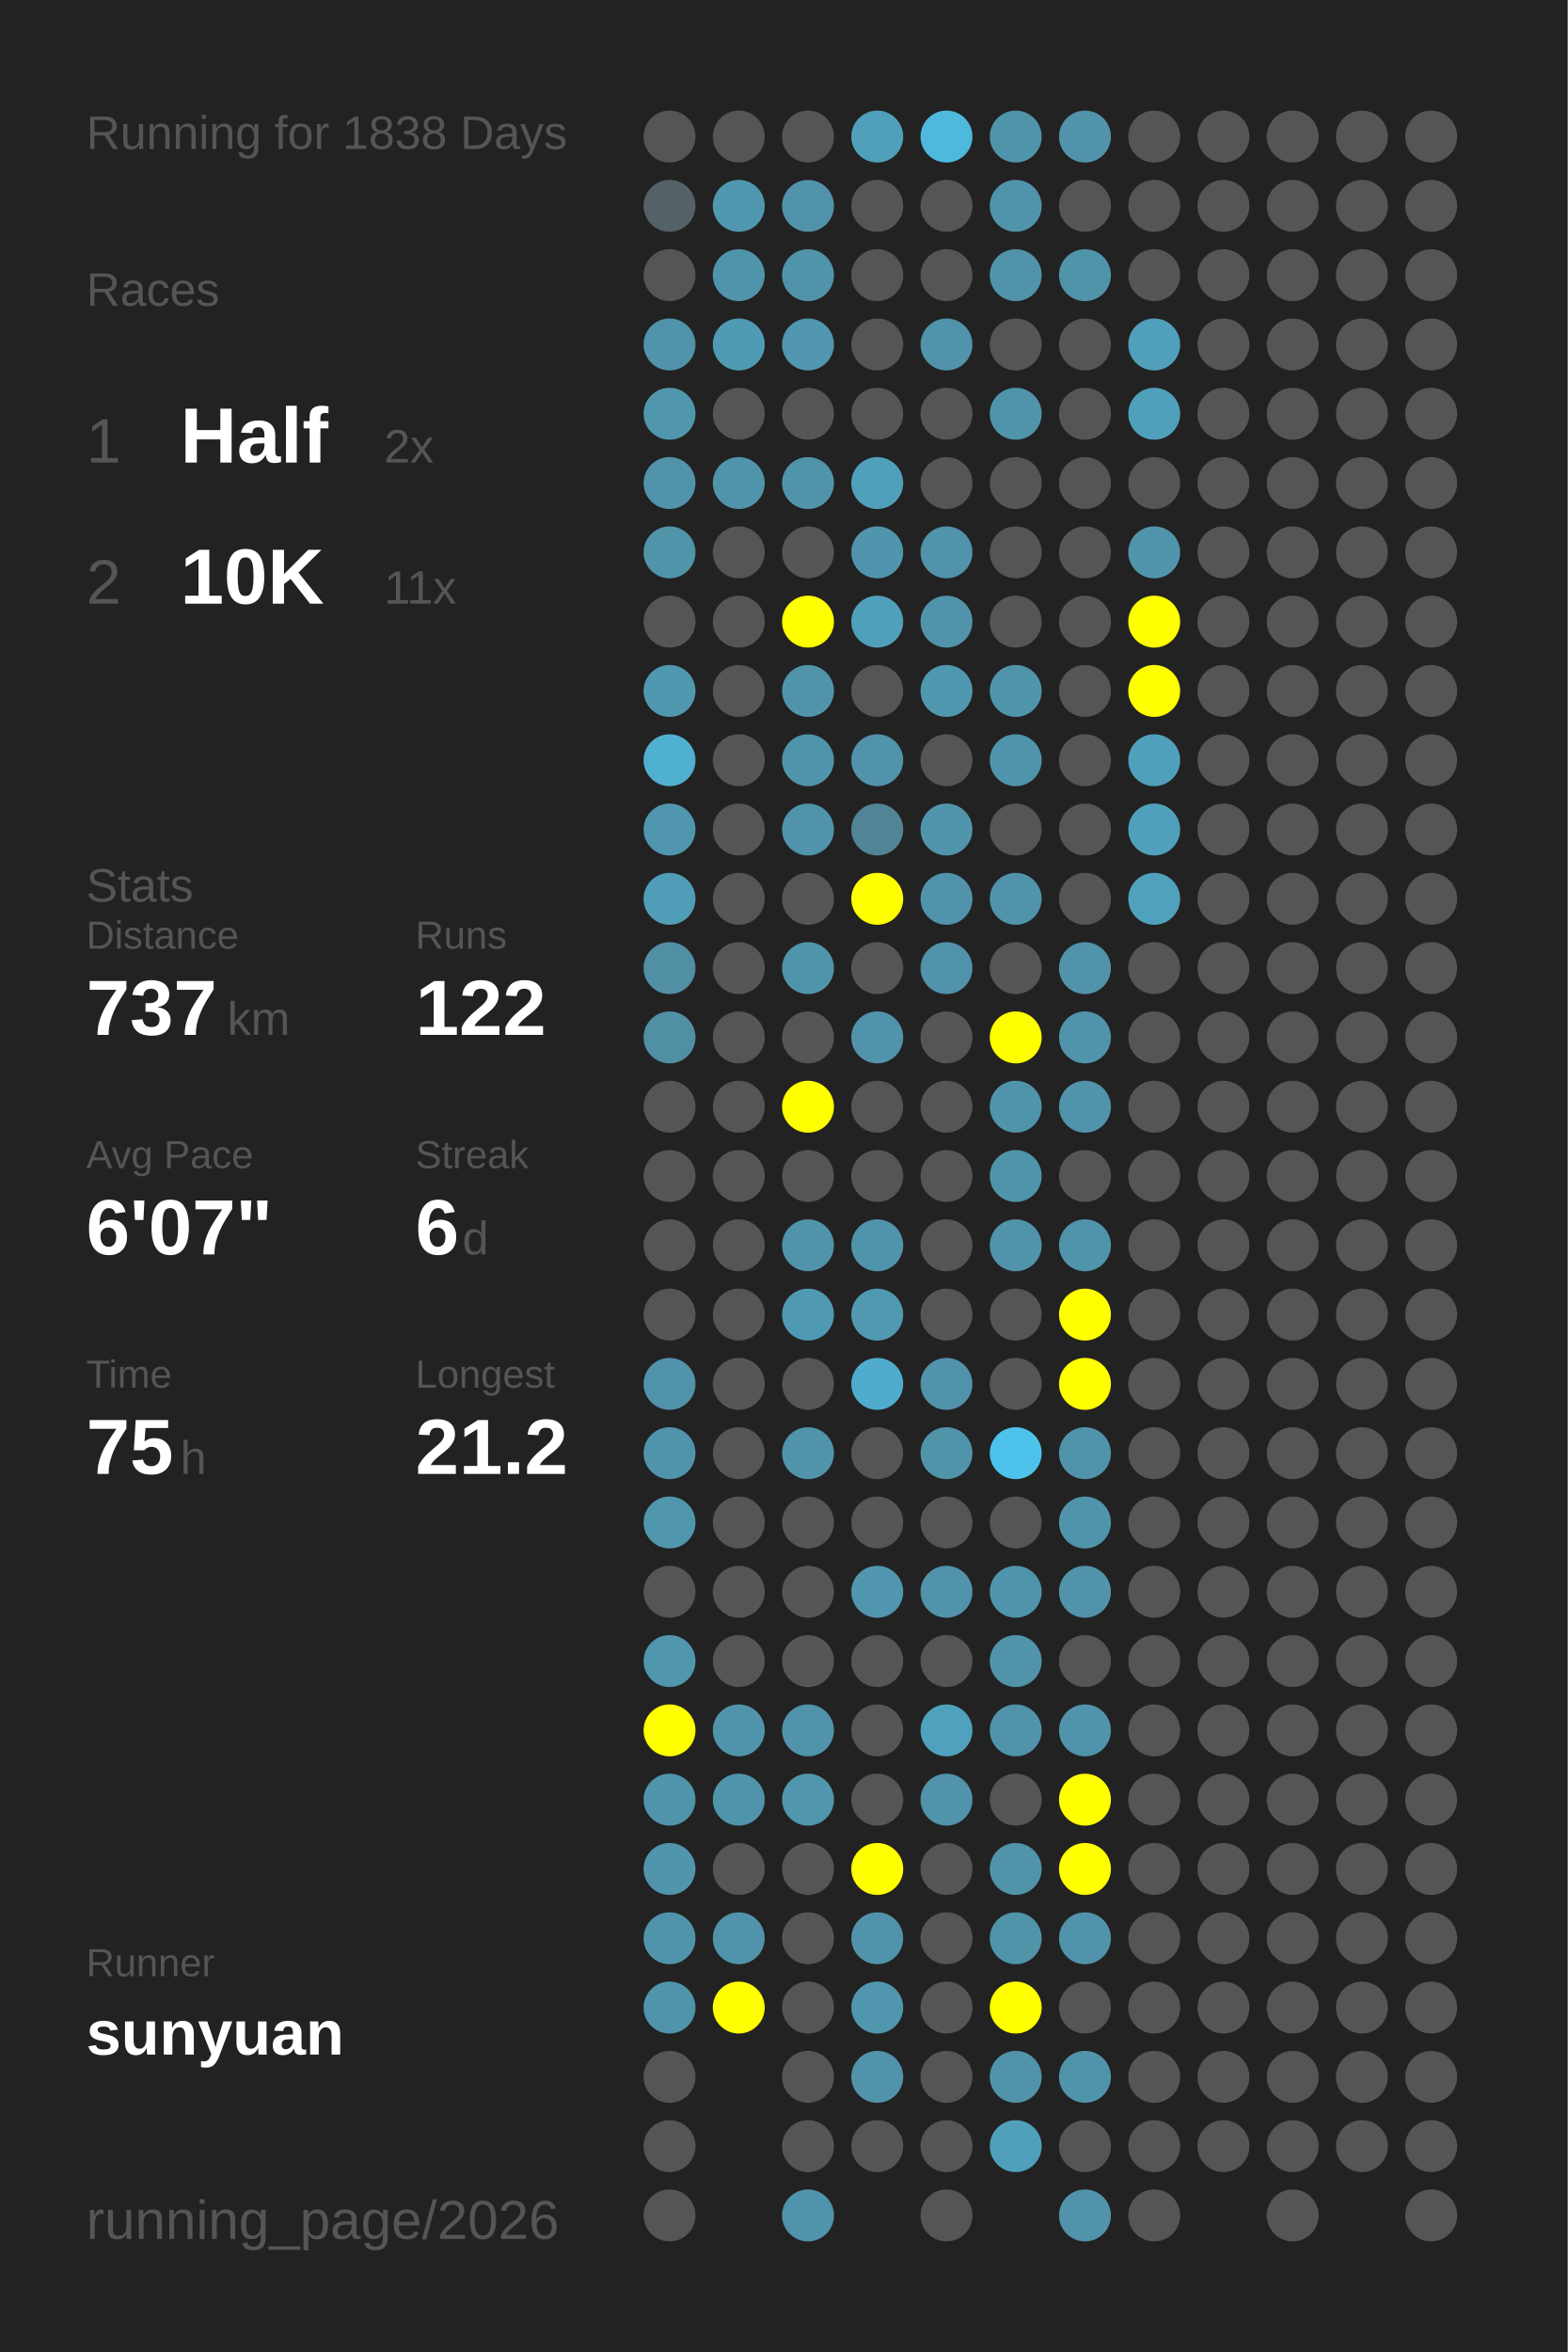
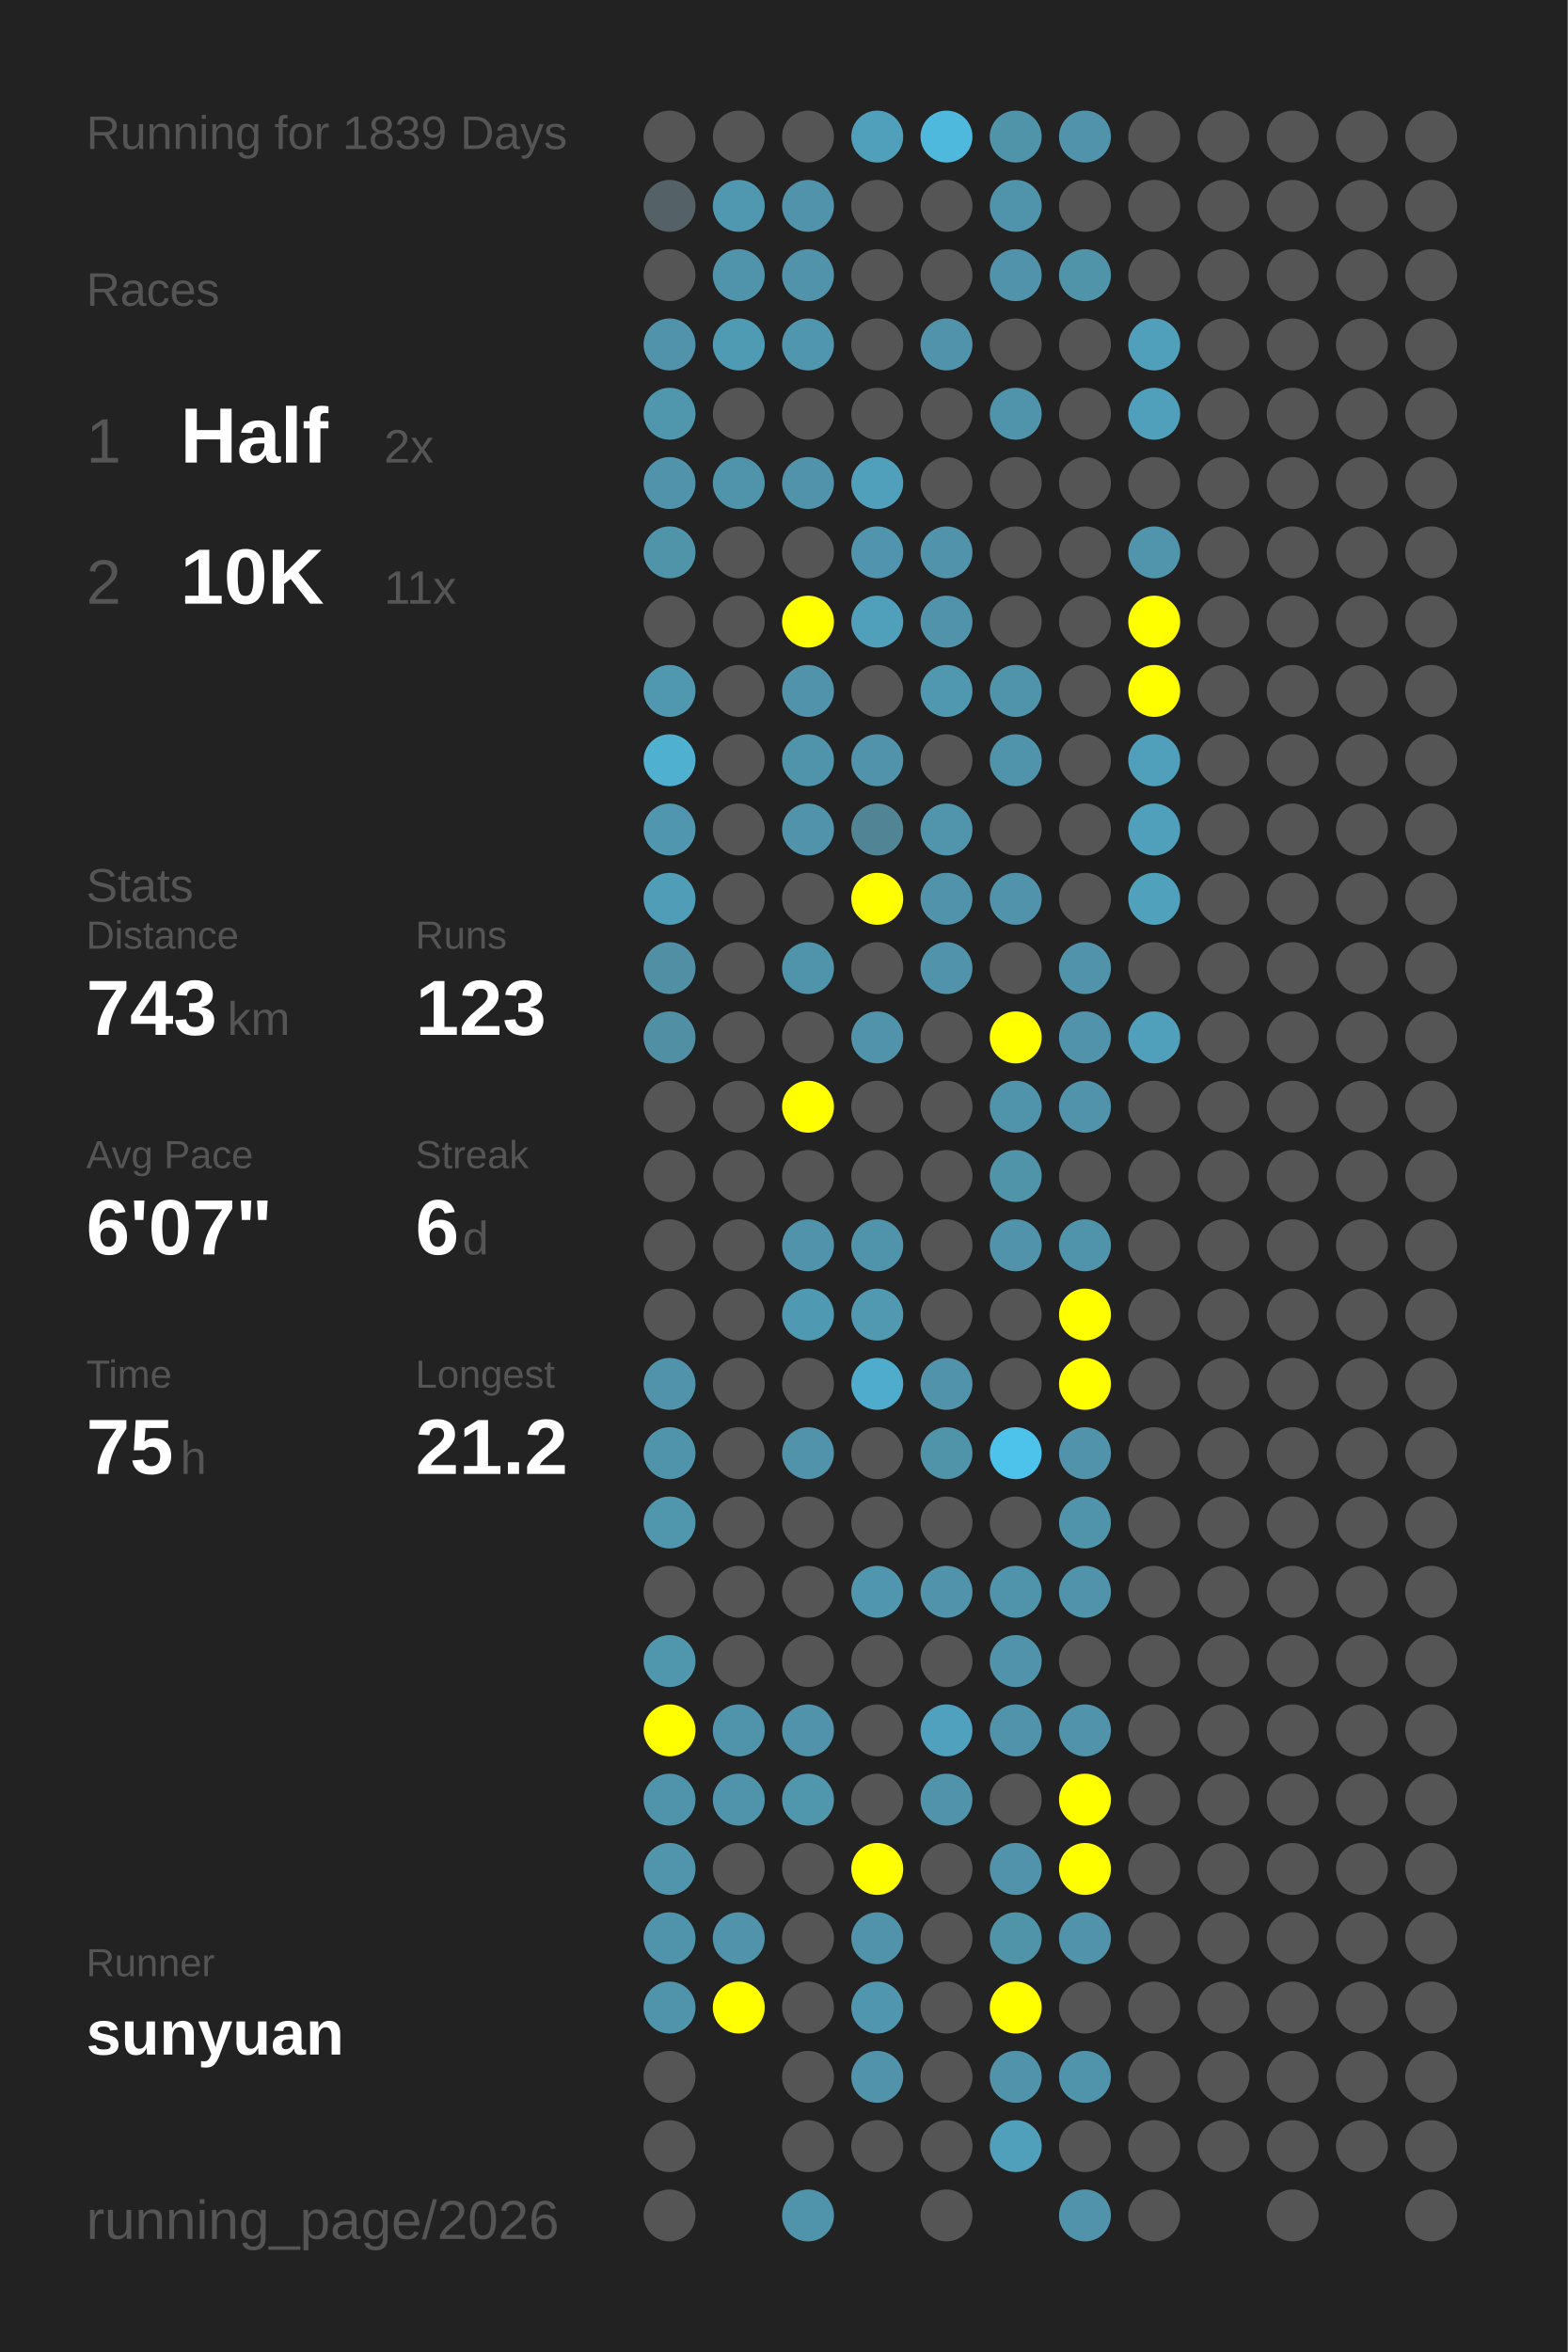
<svg xmlns="http://www.w3.org/2000/svg" baseProfile="full" height="300mm" version="1.1" viewBox="0,0,200,300" width="200mm">
  <defs />
  <rect fill="#222222" height="300" width="200" x="0" y="0" />
-   <text fill="#555555" style="font-size:6px; font-family:Arial;" x="11" y="19">Running for 1838 Days</text>
+   <text fill="#555555" style="font-size:6px; font-family:Arial;" x="11" y="19">Running for 1839 Days</text>
  <text fill="#555555" style="font-size:6px; font-family:Arial;" x="11" y="39">Races</text>
  <text fill="#555555" style="font-size:8px; font-family:Arial;" x="11" y="59">1</text>
  <text fill="#FFFFFF" style="font-size:10px; font-family:Arial; font-weight:bold;" x="23" y="59">Half</text>
  <text fill="#555555" style="font-size:6px; font-family:Arial;" x="49" y="59">2x</text>
  <text fill="#555555" style="font-size:8px; font-family:Arial;" x="11" y="77">2</text>
  <text fill="#FFFFFF" style="font-size:10px; font-family:Arial; font-weight:bold;" x="23" y="77">10K</text>
  <text fill="#555555" style="font-size:6px; font-family:Arial;" x="49" y="77">11x</text>
  <text fill="#555555" style="font-size:6px; font-family:Arial;" x="11" y="115">Stats</text>
  <text fill="#555555" style="font-size:5px; font-family:Arial;" x="11" y="121">Distance</text>
-   <text fill="#FFFFFF" style="font-size:10px; font-family:Arial; font-weight:bold;" x="11" y="132">737</text>
+   <text fill="#FFFFFF" style="font-size:10px; font-family:Arial; font-weight:bold;" x="11" y="132">743</text>
  <text fill="#555555" style="font-size:6px; font-family:Arial;" x="29" y="132">km</text>
  <text fill="#555555" style="font-size:5px; font-family:Arial;" x="53" y="121">Runs</text>
-   <text fill="#FFFFFF" style="font-size:10px; font-family:Arial; font-weight:bold;" x="53" y="132">122</text>
+   <text fill="#FFFFFF" style="font-size:10px; font-family:Arial; font-weight:bold;" x="53" y="132">123</text>
  <text fill="#555555" style="font-size:5px; font-family:Arial;" x="11" y="149">Avg Pace</text>
  <text fill="#FFFFFF" style="font-size:10px; font-family:Arial; font-weight:bold;" x="11" y="160">6'07"</text>
  <text fill="#555555" style="font-size:5px; font-family:Arial;" x="53" y="149">Streak</text>
  <text fill="#FFFFFF" style="font-size:10px; font-family:Arial; font-weight:bold;" x="53" y="160">6</text>
  <text fill="#555555" style="font-size:6px; font-family:Arial;" x="59" y="160">d</text>
  <text fill="#555555" style="font-size:5px; font-family:Arial;" x="11" y="177">Time</text>
  <text fill="#FFFFFF" style="font-size:10px; font-family:Arial; font-weight:bold;" x="11" y="188">75</text>
  <text fill="#555555" style="font-size:6px; font-family:Arial;" x="23" y="188">h</text>
  <text fill="#555555" style="font-size:5px; font-family:Arial;" x="53" y="177">Longest</text>
  <text fill="#FFFFFF" style="font-size:10px; font-family:Arial; font-weight:bold;" x="53" y="188">21.2</text>
  <text fill="#555555" style="font-size:5px; font-family:Arial;" x="11" y="252.065">Runner</text>
  <text fill="#FFFFFF" style="font-size:8px; font-family:Arial; font-weight:bold;" x="11" y="262.065">sunyuan</text>
  <text fill="#555555" style="font-size:7px; font-family:Arial;" x="11" y="285.581">running_page/2026</text>
  <circle cx="85.417" cy="17.419" fill="#555555" r="3.312" />
  <circle cx="85.417" cy="26.258" fill="#546166" r="3.312" />
  <circle cx="85.417" cy="35.097" fill="#555555" r="3.312" />
  <circle cx="85.417" cy="43.935" fill="#5093aa" r="3.312" />
  <circle cx="85.417" cy="52.774" fill="#5096ad" r="3.312" />
  <circle cx="85.417" cy="61.613" fill="#5093aa" r="3.312" />
  <circle cx="85.417" cy="70.452" fill="#5094aa" r="3.312" />
  <circle cx="85.417" cy="79.29" fill="#555555" r="3.312" />
  <circle cx="85.417" cy="88.129" fill="#5098b0" r="3.312" />
  <circle cx="85.417" cy="96.968" fill="#4fb0d0" r="3.312" />
  <circle cx="85.417" cy="105.806" fill="#5096ae" r="3.312" />
  <circle cx="85.417" cy="114.645" fill="#509db8" r="3.312" />
  <circle cx="85.417" cy="123.484" fill="#518fa5" r="3.312" />
  <circle cx="85.417" cy="132.323" fill="#518fa4" r="3.312" />
  <circle cx="85.417" cy="141.161" fill="#555555" r="3.312" />
  <circle cx="85.417" cy="150" fill="#555555" r="3.312" />
  <circle cx="85.417" cy="158.839" fill="#555555" r="3.312" />
  <circle cx="85.417" cy="167.677" fill="#555555" r="3.312" />
  <circle cx="85.417" cy="176.516" fill="#5093aa" r="3.312" />
  <circle cx="85.417" cy="185.355" fill="#5094ab" r="3.312" />
  <circle cx="85.417" cy="194.194" fill="#5096ad" r="3.312" />
  <circle cx="85.417" cy="203.032" fill="#555555" r="3.312" />
  <circle cx="85.417" cy="211.871" fill="#5096ad" r="3.312" />
  <circle cx="85.417" cy="220.71" fill="#FFFF00" r="3.312" />
  <circle cx="85.417" cy="229.548" fill="#5094ab" r="3.312" />
  <circle cx="85.417" cy="238.387" fill="#5095ac" r="3.312" />
  <circle cx="85.417" cy="247.226" fill="#5094ab" r="3.312" />
  <circle cx="85.417" cy="256.065" fill="#5094ab" r="3.312" />
  <circle cx="85.417" cy="264.903" fill="#555555" r="3.312" />
  <circle cx="85.417" cy="273.742" fill="#555555" r="3.312" />
  <circle cx="85.417" cy="282.581" fill="#555555" r="3.312" />
  <circle cx="94.25" cy="17.419" fill="#555555" r="3.312" />
  <circle cx="94.25" cy="26.258" fill="#5098b0" r="3.312" />
  <circle cx="94.25" cy="35.097" fill="#5094ab" r="3.312" />
  <circle cx="94.25" cy="43.935" fill="#509bb4" r="3.312" />
  <circle cx="94.25" cy="52.774" fill="#555555" r="3.312" />
  <circle cx="94.25" cy="61.613" fill="#5094ab" r="3.312" />
  <circle cx="94.25" cy="70.452" fill="#555555" r="3.312" />
  <circle cx="94.25" cy="79.29" fill="#555555" r="3.312" />
  <circle cx="94.25" cy="88.129" fill="#555555" r="3.312" />
  <circle cx="94.25" cy="96.968" fill="#555555" r="3.312" />
  <circle cx="94.25" cy="105.806" fill="#555555" r="3.312" />
  <circle cx="94.25" cy="114.645" fill="#555555" r="3.312" />
  <circle cx="94.25" cy="123.484" fill="#555555" r="3.312" />
  <circle cx="94.25" cy="132.323" fill="#555555" r="3.312" />
  <circle cx="94.25" cy="141.161" fill="#555555" r="3.312" />
  <circle cx="94.25" cy="150" fill="#555555" r="3.312" />
  <circle cx="94.25" cy="158.839" fill="#555555" r="3.312" />
  <circle cx="94.25" cy="167.677" fill="#555555" r="3.312" />
  <circle cx="94.25" cy="176.516" fill="#555555" r="3.312" />
  <circle cx="94.25" cy="185.355" fill="#555555" r="3.312" />
  <circle cx="94.25" cy="194.194" fill="#555555" r="3.312" />
  <circle cx="94.25" cy="203.032" fill="#555555" r="3.312" />
  <circle cx="94.25" cy="211.871" fill="#555555" r="3.312" />
  <circle cx="94.25" cy="220.71" fill="#5094ab" r="3.312" />
  <circle cx="94.25" cy="229.548" fill="#5094ab" r="3.312" />
  <circle cx="94.25" cy="238.387" fill="#555555" r="3.312" />
  <circle cx="94.25" cy="247.226" fill="#5093aa" r="3.312" />
  <circle cx="94.25" cy="256.065" fill="#FFFF00" r="3.312" />
  <circle cx="103.083" cy="17.419" fill="#555555" r="3.312" />
  <circle cx="103.083" cy="26.258" fill="#5093aa" r="3.312" />
  <circle cx="103.083" cy="35.097" fill="#5093aa" r="3.312" />
  <circle cx="103.083" cy="43.935" fill="#5096ae" r="3.312" />
  <circle cx="103.083" cy="52.774" fill="#555555" r="3.312" />
  <circle cx="103.083" cy="61.613" fill="#5093aa" r="3.312" />
  <circle cx="103.083" cy="70.452" fill="#555555" r="3.312" />
  <circle cx="103.083" cy="79.29" fill="#FFFF00" r="3.312" />
  <circle cx="103.083" cy="88.129" fill="#5093aa" r="3.312" />
  <circle cx="103.083" cy="96.968" fill="#5094ab" r="3.312" />
  <circle cx="103.083" cy="105.806" fill="#5093aa" r="3.312" />
  <circle cx="103.083" cy="114.645" fill="#555555" r="3.312" />
  <circle cx="103.083" cy="123.484" fill="#5094ab" r="3.312" />
  <circle cx="103.083" cy="132.323" fill="#555555" r="3.312" />
  <circle cx="103.083" cy="141.161" fill="#FFFF00" r="3.312" />
  <circle cx="103.083" cy="150" fill="#555555" r="3.312" />
  <circle cx="103.083" cy="158.839" fill="#5093aa" r="3.312" />
  <circle cx="103.083" cy="167.677" fill="#5099b2" r="3.312" />
  <circle cx="103.083" cy="176.516" fill="#555555" r="3.312" />
  <circle cx="103.083" cy="185.355" fill="#5093aa" r="3.312" />
  <circle cx="103.083" cy="194.194" fill="#555555" r="3.312" />
  <circle cx="103.083" cy="203.032" fill="#555555" r="3.312" />
  <circle cx="103.083" cy="211.871" fill="#555555" r="3.312" />
  <circle cx="103.083" cy="220.71" fill="#5093aa" r="3.312" />
  <circle cx="103.083" cy="229.548" fill="#5096ad" r="3.312" />
  <circle cx="103.083" cy="238.387" fill="#555555" r="3.312" />
  <circle cx="103.083" cy="247.226" fill="#555555" r="3.312" />
  <circle cx="103.083" cy="256.065" fill="#555555" r="3.312" />
  <circle cx="103.083" cy="264.903" fill="#555555" r="3.312" />
  <circle cx="103.083" cy="273.742" fill="#555555" r="3.312" />
  <circle cx="103.083" cy="282.581" fill="#5094ab" r="3.312" />
  <circle cx="111.917" cy="17.419" fill="#50a0bb" r="3.312" />
  <circle cx="111.917" cy="26.258" fill="#555555" r="3.312" />
  <circle cx="111.917" cy="35.097" fill="#555555" r="3.312" />
  <circle cx="111.917" cy="43.935" fill="#555555" r="3.312" />
  <circle cx="111.917" cy="52.774" fill="#555555" r="3.312" />
  <circle cx="111.917" cy="61.613" fill="#50a0bc" r="3.312" />
  <circle cx="111.917" cy="70.452" fill="#5095ad" r="3.312" />
  <circle cx="111.917" cy="79.29" fill="#50a0bb" r="3.312" />
  <circle cx="111.917" cy="88.129" fill="#555555" r="3.312" />
  <circle cx="111.917" cy="96.968" fill="#5093aa" r="3.312" />
  <circle cx="111.917" cy="105.806" fill="#518495" r="3.312" />
  <circle cx="111.917" cy="114.645" fill="#FFFF00" r="3.312" />
  <circle cx="111.917" cy="123.484" fill="#555555" r="3.312" />
  <circle cx="111.917" cy="132.323" fill="#5093aa" r="3.312" />
  <circle cx="111.917" cy="141.161" fill="#555555" r="3.312" />
  <circle cx="111.917" cy="150" fill="#555555" r="3.312" />
  <circle cx="111.917" cy="158.839" fill="#5094ab" r="3.312" />
  <circle cx="111.917" cy="167.677" fill="#5099b1" r="3.312" />
  <circle cx="111.917" cy="176.516" fill="#4faccc" r="3.312" />
  <circle cx="111.917" cy="185.355" fill="#555555" r="3.312" />
  <circle cx="111.917" cy="194.194" fill="#555555" r="3.312" />
  <circle cx="111.917" cy="203.032" fill="#5096ae" r="3.312" />
  <circle cx="111.917" cy="211.871" fill="#555555" r="3.312" />
  <circle cx="111.917" cy="220.71" fill="#555555" r="3.312" />
  <circle cx="111.917" cy="229.548" fill="#555555" r="3.312" />
  <circle cx="111.917" cy="238.387" fill="#FFFF00" r="3.312" />
  <circle cx="111.917" cy="247.226" fill="#5093aa" r="3.312" />
  <circle cx="111.917" cy="256.065" fill="#5096ae" r="3.312" />
  <circle cx="111.917" cy="264.903" fill="#5093aa" r="3.312" />
  <circle cx="111.917" cy="273.742" fill="#555555" r="3.312" />
  <circle cx="120.75" cy="17.419" fill="#4eb9dd" r="3.312" />
  <circle cx="120.75" cy="26.258" fill="#555555" r="3.312" />
  <circle cx="120.75" cy="35.097" fill="#555555" r="3.312" />
  <circle cx="120.75" cy="43.935" fill="#5093aa" r="3.312" />
  <circle cx="120.75" cy="52.774" fill="#555555" r="3.312" />
  <circle cx="120.75" cy="61.613" fill="#555555" r="3.312" />
  <circle cx="120.75" cy="70.452" fill="#5093aa" r="3.312" />
  <circle cx="120.75" cy="79.29" fill="#5093aa" r="3.312" />
  <circle cx="120.75" cy="88.129" fill="#5098b0" r="3.312" />
  <circle cx="120.75" cy="96.968" fill="#555555" r="3.312" />
  <circle cx="120.75" cy="105.806" fill="#5095ac" r="3.312" />
  <circle cx="120.75" cy="114.645" fill="#5093aa" r="3.312" />
  <circle cx="120.75" cy="123.484" fill="#5093aa" r="3.312" />
  <circle cx="120.75" cy="132.323" fill="#555555" r="3.312" />
  <circle cx="120.75" cy="141.161" fill="#555555" r="3.312" />
  <circle cx="120.75" cy="150" fill="#555555" r="3.312" />
  <circle cx="120.75" cy="158.839" fill="#555555" r="3.312" />
  <circle cx="120.75" cy="167.677" fill="#555555" r="3.312" />
  <circle cx="120.75" cy="176.516" fill="#5093aa" r="3.312" />
  <circle cx="120.75" cy="185.355" fill="#5094aa" r="3.312" />
  <circle cx="120.75" cy="194.194" fill="#555555" r="3.312" />
  <circle cx="120.75" cy="203.032" fill="#5093aa" r="3.312" />
  <circle cx="120.75" cy="211.871" fill="#555555" r="3.312" />
  <circle cx="120.75" cy="220.71" fill="#50a1bd" r="3.312" />
  <circle cx="120.75" cy="229.548" fill="#5093aa" r="3.312" />
  <circle cx="120.75" cy="238.387" fill="#555555" r="3.312" />
  <circle cx="120.75" cy="247.226" fill="#555555" r="3.312" />
  <circle cx="120.75" cy="256.065" fill="#555555" r="3.312" />
  <circle cx="120.75" cy="264.903" fill="#555555" r="3.312" />
  <circle cx="120.75" cy="273.742" fill="#555555" r="3.312" />
  <circle cx="120.75" cy="282.581" fill="#555555" r="3.312" />
  <circle cx="129.583" cy="17.419" fill="#5094aa" r="3.312" />
  <circle cx="129.583" cy="26.258" fill="#5094ab" r="3.312" />
  <circle cx="129.583" cy="35.097" fill="#5093aa" r="3.312" />
  <circle cx="129.583" cy="43.935" fill="#555555" r="3.312" />
  <circle cx="129.583" cy="52.774" fill="#5094ab" r="3.312" />
  <circle cx="129.583" cy="61.613" fill="#555555" r="3.312" />
  <circle cx="129.583" cy="70.452" fill="#555555" r="3.312" />
  <circle cx="129.583" cy="79.29" fill="#555555" r="3.312" />
  <circle cx="129.583" cy="88.129" fill="#5094ab" r="3.312" />
  <circle cx="129.583" cy="96.968" fill="#5094ab" r="3.312" />
  <circle cx="129.583" cy="105.806" fill="#555555" r="3.312" />
  <circle cx="129.583" cy="114.645" fill="#5093aa" r="3.312" />
  <circle cx="129.583" cy="123.484" fill="#555555" r="3.312" />
  <circle cx="129.583" cy="132.323" fill="#FFFF00" r="3.312" />
  <circle cx="129.583" cy="141.161" fill="#5094ab" r="3.312" />
  <circle cx="129.583" cy="150" fill="#5094aa" r="3.312" />
  <circle cx="129.583" cy="158.839" fill="#5093aa" r="3.312" />
  <circle cx="129.583" cy="167.677" fill="#555555" r="3.312" />
  <circle cx="129.583" cy="176.516" fill="#555555" r="3.312" />
  <circle cx="129.583" cy="185.355" fill="#4dc3eb" r="3.312" />
  <circle cx="129.583" cy="194.194" fill="#555555" r="3.312" />
  <circle cx="129.583" cy="203.032" fill="#5094ab" r="3.312" />
  <circle cx="129.583" cy="211.871" fill="#5093aa" r="3.312" />
  <circle cx="129.583" cy="220.71" fill="#5093aa" r="3.312" />
  <circle cx="129.583" cy="229.548" fill="#555555" r="3.312" />
  <circle cx="129.583" cy="238.387" fill="#5093aa" r="3.312" />
  <circle cx="129.583" cy="247.226" fill="#5094aa" r="3.312" />
  <circle cx="129.583" cy="256.065" fill="#FFFF00" r="3.312" />
  <circle cx="129.583" cy="264.903" fill="#5093aa" r="3.312" />
  <circle cx="129.583" cy="273.742" fill="#50a0bb" r="3.312" />
  <circle cx="138.417" cy="17.419" fill="#5093aa" r="3.312" />
  <circle cx="138.417" cy="26.258" fill="#555555" r="3.312" />
  <circle cx="138.417" cy="35.097" fill="#5094aa" r="3.312" />
  <circle cx="138.417" cy="43.935" fill="#555555" r="3.312" />
  <circle cx="138.417" cy="52.774" fill="#555555" r="3.312" />
  <circle cx="138.417" cy="61.613" fill="#555555" r="3.312" />
  <circle cx="138.417" cy="70.452" fill="#555555" r="3.312" />
  <circle cx="138.417" cy="79.29" fill="#555555" r="3.312" />
  <circle cx="138.417" cy="88.129" fill="#555555" r="3.312" />
  <circle cx="138.417" cy="96.968" fill="#555555" r="3.312" />
  <circle cx="138.417" cy="105.806" fill="#555555" r="3.312" />
  <circle cx="138.417" cy="114.645" fill="#555555" r="3.312" />
  <circle cx="138.417" cy="123.484" fill="#5093aa" r="3.312" />
  <circle cx="138.417" cy="132.323" fill="#5093aa" r="3.312" />
  <circle cx="138.417" cy="141.161" fill="#5093aa" r="3.312" />
  <circle cx="138.417" cy="150" fill="#555555" r="3.312" />
  <circle cx="138.417" cy="158.839" fill="#5094ab" r="3.312" />
  <circle cx="138.417" cy="167.677" fill="#FFFF00" r="3.312" />
  <circle cx="138.417" cy="176.516" fill="#FFFF00" r="3.312" />
  <circle cx="138.417" cy="185.355" fill="#5093aa" r="3.312" />
  <circle cx="138.417" cy="194.194" fill="#5094ab" r="3.312" />
  <circle cx="138.417" cy="203.032" fill="#5093aa" r="3.312" />
  <circle cx="138.417" cy="211.871" fill="#555555" r="3.312" />
  <circle cx="138.417" cy="220.71" fill="#5093aa" r="3.312" />
  <circle cx="138.417" cy="229.548" fill="#FFFF00" r="3.312" />
  <circle cx="138.417" cy="238.387" fill="#FFFF00" r="3.312" />
  <circle cx="138.417" cy="247.226" fill="#5093aa" r="3.312" />
  <circle cx="138.417" cy="256.065" fill="#555555" r="3.312" />
  <circle cx="138.417" cy="264.903" fill="#5094ab" r="3.312" />
  <circle cx="138.417" cy="273.742" fill="#555555" r="3.312" />
  <circle cx="138.417" cy="282.581" fill="#5093aa" r="3.312" />
  <circle cx="147.25" cy="17.419" fill="#555555" r="3.312" />
  <circle cx="147.25" cy="26.258" fill="#555555" r="3.312" />
  <circle cx="147.25" cy="35.097" fill="#555555" r="3.312" />
  <circle cx="147.25" cy="43.935" fill="#50a0bb" r="3.312" />
  <circle cx="147.25" cy="52.774" fill="#50a0bb" r="3.312" />
  <circle cx="147.25" cy="61.613" fill="#555555" r="3.312" />
  <circle cx="147.25" cy="70.452" fill="#5095ac" r="3.312" />
  <circle cx="147.25" cy="79.29" fill="#FFFF00" r="3.312" />
  <circle cx="147.25" cy="88.129" fill="#FFFF00" r="3.312" />
  <circle cx="147.25" cy="96.968" fill="#50a0bb" r="3.312" />
  <circle cx="147.25" cy="105.806" fill="#50a0bb" r="3.312" />
  <circle cx="147.25" cy="114.645" fill="#50a1bc" r="3.312" />
  <circle cx="147.25" cy="123.484" fill="#555555" r="3.312" />
-   <circle cx="147.25" cy="132.323" fill="#555555" r="3.312" />
+   <circle cx="147.25" cy="132.323" fill="#50a0bb" r="3.312" />
  <circle cx="147.25" cy="141.161" fill="#555555" r="3.312" />
  <circle cx="147.25" cy="150" fill="#555555" r="3.312" />
  <circle cx="147.25" cy="158.839" fill="#555555" r="3.312" />
  <circle cx="147.25" cy="167.677" fill="#555555" r="3.312" />
  <circle cx="147.25" cy="176.516" fill="#555555" r="3.312" />
  <circle cx="147.25" cy="185.355" fill="#555555" r="3.312" />
  <circle cx="147.25" cy="194.194" fill="#555555" r="3.312" />
  <circle cx="147.25" cy="203.032" fill="#555555" r="3.312" />
  <circle cx="147.25" cy="211.871" fill="#555555" r="3.312" />
  <circle cx="147.25" cy="220.71" fill="#555555" r="3.312" />
  <circle cx="147.25" cy="229.548" fill="#555555" r="3.312" />
  <circle cx="147.25" cy="238.387" fill="#555555" r="3.312" />
  <circle cx="147.25" cy="247.226" fill="#555555" r="3.312" />
  <circle cx="147.25" cy="256.065" fill="#555555" r="3.312" />
  <circle cx="147.25" cy="264.903" fill="#555555" r="3.312" />
  <circle cx="147.25" cy="273.742" fill="#555555" r="3.312" />
  <circle cx="147.25" cy="282.581" fill="#555555" r="3.312" />
  <circle cx="156.083" cy="17.419" fill="#555555" r="3.312" />
  <circle cx="156.083" cy="26.258" fill="#555555" r="3.312" />
  <circle cx="156.083" cy="35.097" fill="#555555" r="3.312" />
  <circle cx="156.083" cy="43.935" fill="#555555" r="3.312" />
  <circle cx="156.083" cy="52.774" fill="#555555" r="3.312" />
  <circle cx="156.083" cy="61.613" fill="#555555" r="3.312" />
  <circle cx="156.083" cy="70.452" fill="#555555" r="3.312" />
  <circle cx="156.083" cy="79.29" fill="#555555" r="3.312" />
  <circle cx="156.083" cy="88.129" fill="#555555" r="3.312" />
  <circle cx="156.083" cy="96.968" fill="#555555" r="3.312" />
  <circle cx="156.083" cy="105.806" fill="#555555" r="3.312" />
  <circle cx="156.083" cy="114.645" fill="#555555" r="3.312" />
  <circle cx="156.083" cy="123.484" fill="#555555" r="3.312" />
  <circle cx="156.083" cy="132.323" fill="#555555" r="3.312" />
  <circle cx="156.083" cy="141.161" fill="#555555" r="3.312" />
  <circle cx="156.083" cy="150" fill="#555555" r="3.312" />
  <circle cx="156.083" cy="158.839" fill="#555555" r="3.312" />
  <circle cx="156.083" cy="167.677" fill="#555555" r="3.312" />
  <circle cx="156.083" cy="176.516" fill="#555555" r="3.312" />
  <circle cx="156.083" cy="185.355" fill="#555555" r="3.312" />
  <circle cx="156.083" cy="194.194" fill="#555555" r="3.312" />
  <circle cx="156.083" cy="203.032" fill="#555555" r="3.312" />
  <circle cx="156.083" cy="211.871" fill="#555555" r="3.312" />
  <circle cx="156.083" cy="220.71" fill="#555555" r="3.312" />
  <circle cx="156.083" cy="229.548" fill="#555555" r="3.312" />
  <circle cx="156.083" cy="238.387" fill="#555555" r="3.312" />
  <circle cx="156.083" cy="247.226" fill="#555555" r="3.312" />
  <circle cx="156.083" cy="256.065" fill="#555555" r="3.312" />
  <circle cx="156.083" cy="264.903" fill="#555555" r="3.312" />
  <circle cx="156.083" cy="273.742" fill="#555555" r="3.312" />
  <circle cx="164.917" cy="17.419" fill="#555555" r="3.312" />
  <circle cx="164.917" cy="26.258" fill="#555555" r="3.312" />
  <circle cx="164.917" cy="35.097" fill="#555555" r="3.312" />
  <circle cx="164.917" cy="43.935" fill="#555555" r="3.312" />
  <circle cx="164.917" cy="52.774" fill="#555555" r="3.312" />
  <circle cx="164.917" cy="61.613" fill="#555555" r="3.312" />
  <circle cx="164.917" cy="70.452" fill="#555555" r="3.312" />
  <circle cx="164.917" cy="79.29" fill="#555555" r="3.312" />
  <circle cx="164.917" cy="88.129" fill="#555555" r="3.312" />
  <circle cx="164.917" cy="96.968" fill="#555555" r="3.312" />
  <circle cx="164.917" cy="105.806" fill="#555555" r="3.312" />
  <circle cx="164.917" cy="114.645" fill="#555555" r="3.312" />
  <circle cx="164.917" cy="123.484" fill="#555555" r="3.312" />
  <circle cx="164.917" cy="132.323" fill="#555555" r="3.312" />
  <circle cx="164.917" cy="141.161" fill="#555555" r="3.312" />
  <circle cx="164.917" cy="150" fill="#555555" r="3.312" />
  <circle cx="164.917" cy="158.839" fill="#555555" r="3.312" />
  <circle cx="164.917" cy="167.677" fill="#555555" r="3.312" />
  <circle cx="164.917" cy="176.516" fill="#555555" r="3.312" />
  <circle cx="164.917" cy="185.355" fill="#555555" r="3.312" />
  <circle cx="164.917" cy="194.194" fill="#555555" r="3.312" />
  <circle cx="164.917" cy="203.032" fill="#555555" r="3.312" />
  <circle cx="164.917" cy="211.871" fill="#555555" r="3.312" />
  <circle cx="164.917" cy="220.71" fill="#555555" r="3.312" />
  <circle cx="164.917" cy="229.548" fill="#555555" r="3.312" />
  <circle cx="164.917" cy="238.387" fill="#555555" r="3.312" />
  <circle cx="164.917" cy="247.226" fill="#555555" r="3.312" />
  <circle cx="164.917" cy="256.065" fill="#555555" r="3.312" />
  <circle cx="164.917" cy="264.903" fill="#555555" r="3.312" />
  <circle cx="164.917" cy="273.742" fill="#555555" r="3.312" />
  <circle cx="164.917" cy="282.581" fill="#555555" r="3.312" />
  <circle cx="173.75" cy="17.419" fill="#555555" r="3.312" />
  <circle cx="173.75" cy="26.258" fill="#555555" r="3.312" />
  <circle cx="173.75" cy="35.097" fill="#555555" r="3.312" />
  <circle cx="173.75" cy="43.935" fill="#555555" r="3.312" />
  <circle cx="173.75" cy="52.774" fill="#555555" r="3.312" />
  <circle cx="173.75" cy="61.613" fill="#555555" r="3.312" />
  <circle cx="173.75" cy="70.452" fill="#555555" r="3.312" />
  <circle cx="173.75" cy="79.29" fill="#555555" r="3.312" />
  <circle cx="173.75" cy="88.129" fill="#555555" r="3.312" />
  <circle cx="173.75" cy="96.968" fill="#555555" r="3.312" />
  <circle cx="173.75" cy="105.806" fill="#555555" r="3.312" />
  <circle cx="173.75" cy="114.645" fill="#555555" r="3.312" />
  <circle cx="173.75" cy="123.484" fill="#555555" r="3.312" />
  <circle cx="173.75" cy="132.323" fill="#555555" r="3.312" />
  <circle cx="173.75" cy="141.161" fill="#555555" r="3.312" />
  <circle cx="173.75" cy="150" fill="#555555" r="3.312" />
  <circle cx="173.75" cy="158.839" fill="#555555" r="3.312" />
  <circle cx="173.75" cy="167.677" fill="#555555" r="3.312" />
  <circle cx="173.75" cy="176.516" fill="#555555" r="3.312" />
  <circle cx="173.75" cy="185.355" fill="#555555" r="3.312" />
  <circle cx="173.75" cy="194.194" fill="#555555" r="3.312" />
  <circle cx="173.75" cy="203.032" fill="#555555" r="3.312" />
  <circle cx="173.75" cy="211.871" fill="#555555" r="3.312" />
  <circle cx="173.75" cy="220.71" fill="#555555" r="3.312" />
  <circle cx="173.75" cy="229.548" fill="#555555" r="3.312" />
  <circle cx="173.75" cy="238.387" fill="#555555" r="3.312" />
  <circle cx="173.75" cy="247.226" fill="#555555" r="3.312" />
  <circle cx="173.75" cy="256.065" fill="#555555" r="3.312" />
  <circle cx="173.75" cy="264.903" fill="#555555" r="3.312" />
  <circle cx="173.75" cy="273.742" fill="#555555" r="3.312" />
  <circle cx="182.583" cy="17.419" fill="#555555" r="3.312" />
  <circle cx="182.583" cy="26.258" fill="#555555" r="3.312" />
  <circle cx="182.583" cy="35.097" fill="#555555" r="3.312" />
  <circle cx="182.583" cy="43.935" fill="#555555" r="3.312" />
  <circle cx="182.583" cy="52.774" fill="#555555" r="3.312" />
  <circle cx="182.583" cy="61.613" fill="#555555" r="3.312" />
  <circle cx="182.583" cy="70.452" fill="#555555" r="3.312" />
  <circle cx="182.583" cy="79.29" fill="#555555" r="3.312" />
  <circle cx="182.583" cy="88.129" fill="#555555" r="3.312" />
  <circle cx="182.583" cy="96.968" fill="#555555" r="3.312" />
  <circle cx="182.583" cy="105.806" fill="#555555" r="3.312" />
  <circle cx="182.583" cy="114.645" fill="#555555" r="3.312" />
  <circle cx="182.583" cy="123.484" fill="#555555" r="3.312" />
  <circle cx="182.583" cy="132.323" fill="#555555" r="3.312" />
  <circle cx="182.583" cy="141.161" fill="#555555" r="3.312" />
  <circle cx="182.583" cy="150" fill="#555555" r="3.312" />
  <circle cx="182.583" cy="158.839" fill="#555555" r="3.312" />
  <circle cx="182.583" cy="167.677" fill="#555555" r="3.312" />
  <circle cx="182.583" cy="176.516" fill="#555555" r="3.312" />
  <circle cx="182.583" cy="185.355" fill="#555555" r="3.312" />
  <circle cx="182.583" cy="194.194" fill="#555555" r="3.312" />
  <circle cx="182.583" cy="203.032" fill="#555555" r="3.312" />
  <circle cx="182.583" cy="211.871" fill="#555555" r="3.312" />
  <circle cx="182.583" cy="220.71" fill="#555555" r="3.312" />
  <circle cx="182.583" cy="229.548" fill="#555555" r="3.312" />
  <circle cx="182.583" cy="238.387" fill="#555555" r="3.312" />
  <circle cx="182.583" cy="247.226" fill="#555555" r="3.312" />
  <circle cx="182.583" cy="256.065" fill="#555555" r="3.312" />
  <circle cx="182.583" cy="264.903" fill="#555555" r="3.312" />
  <circle cx="182.583" cy="273.742" fill="#555555" r="3.312" />
  <circle cx="182.583" cy="282.581" fill="#555555" r="3.312" />
</svg>
